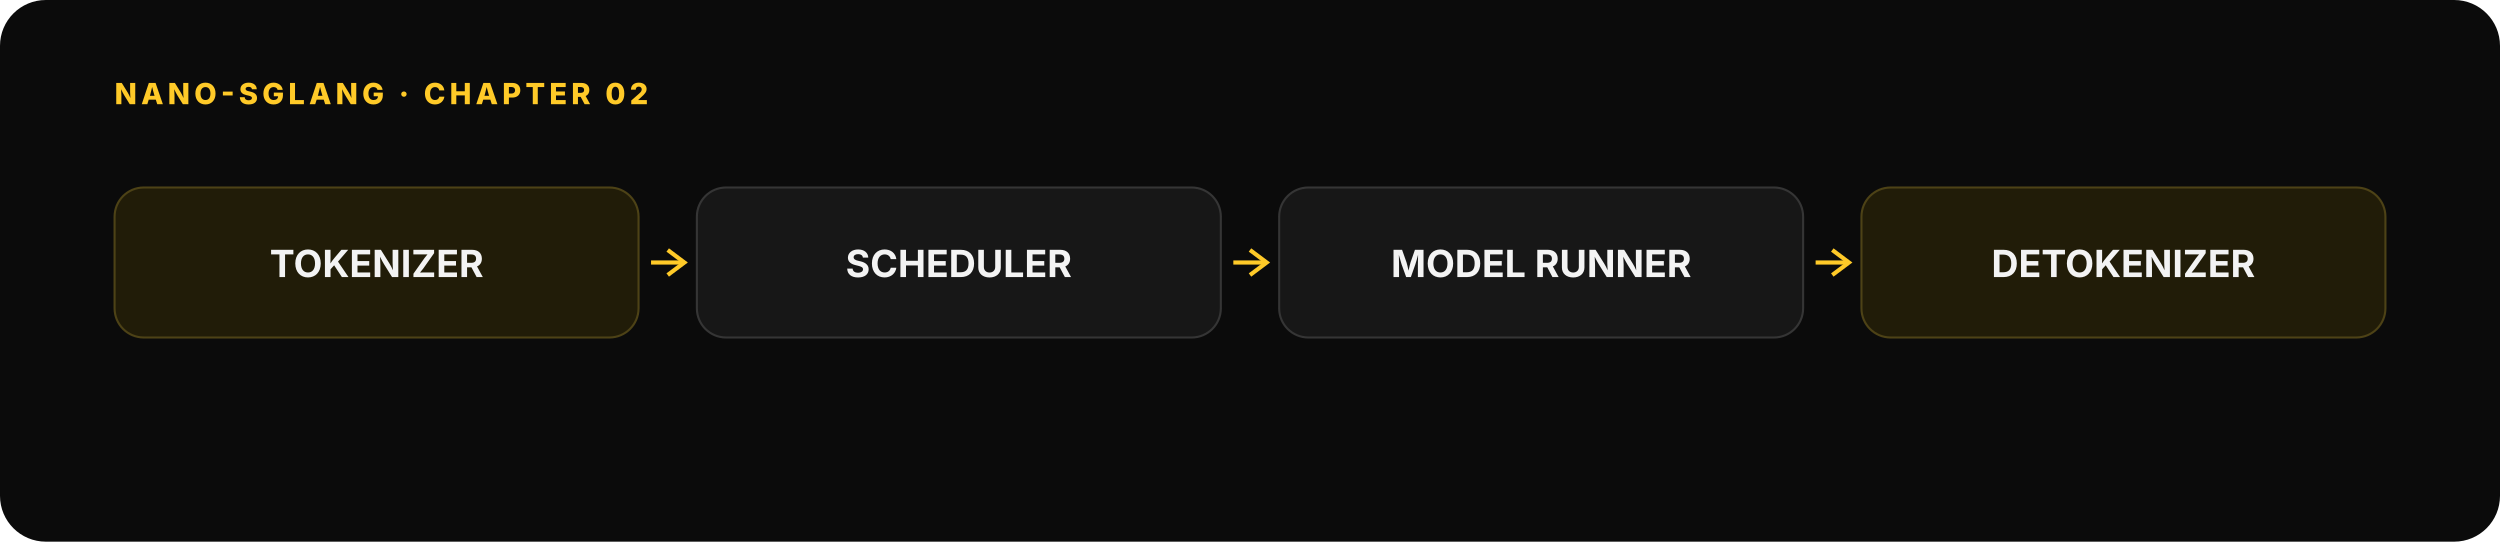
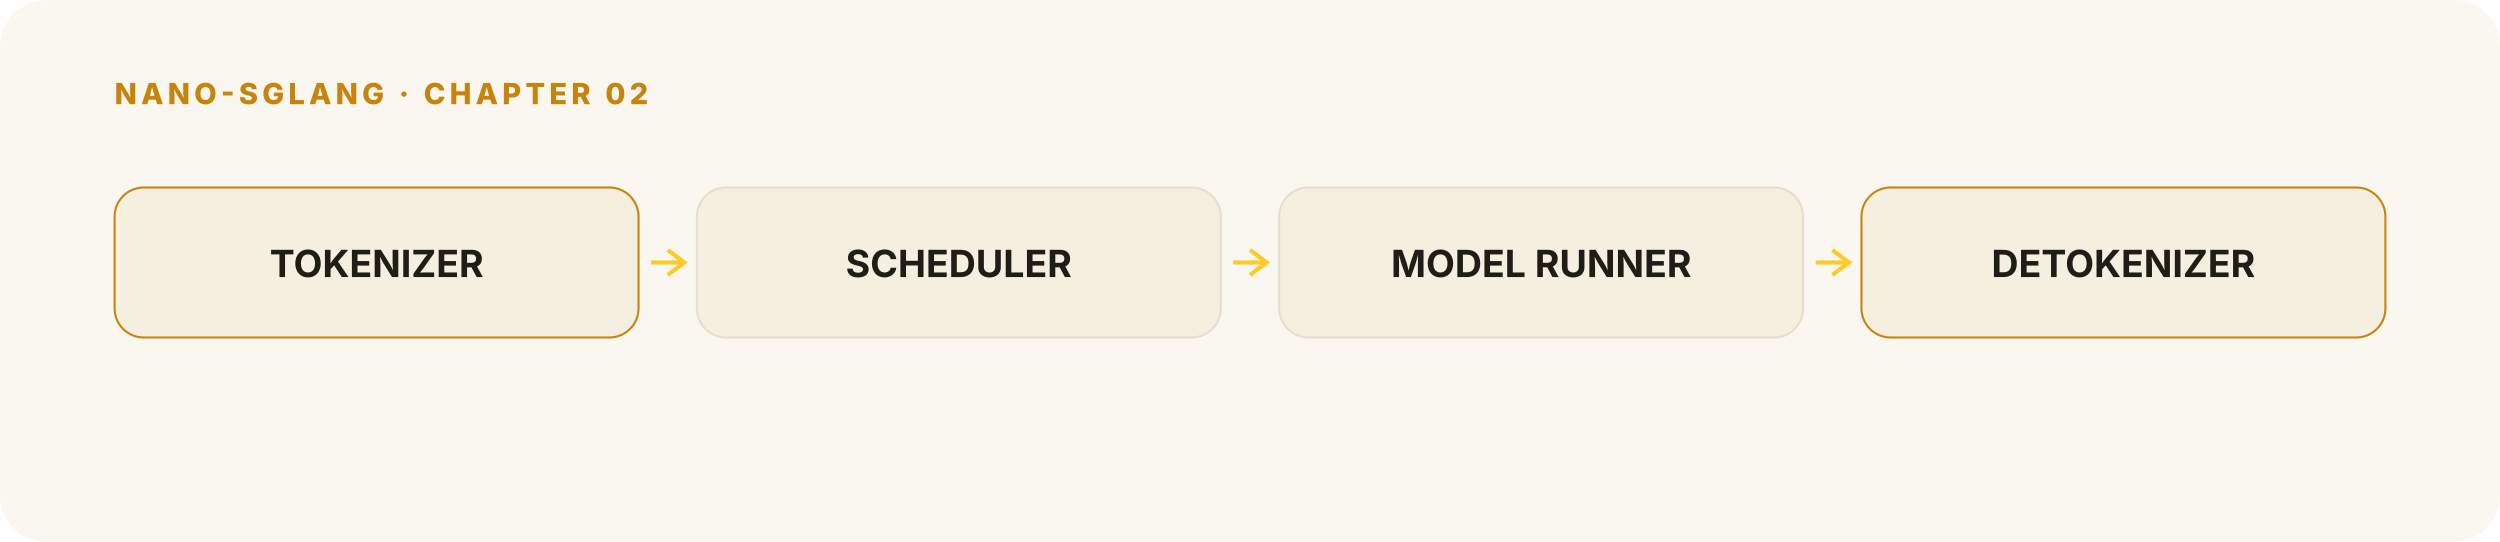
<svg xmlns="http://www.w3.org/2000/svg" viewBox="0 0 1200 260" role="img">
-   <rect width="100%" height="100%" rx="22" fill="#0b0b0b" />
-   <text x="55" y="50" fill="#ffca28" font-size="14" font-family="Inter,Arial,sans-serif" font-weight="800" letter-spacing="2">NANO-SGLANG · CHAPTER 02</text>
-   <rect x="55.0" y="90" width="251.5" height="72" rx="14" fill="#211c08" stroke="#4d4216" />
-   <text x="180.8" y="133" text-anchor="middle" fill="#f3f3f3" font-size="18" font-family="Inter,Arial,sans-serif" font-weight="700">TOKENIZER</text>
+   <rect width="100%" height="100%" rx="22" fill="#faf7f0" />
+   <text x="55" y="50" fill="#c7840c" font-size="14" font-family="Inter,Arial,sans-serif" font-weight="800" letter-spacing="2">NANO-SGLANG · CHAPTER 02</text>
+   <rect x="55.0" y="90" width="251.5" height="72" rx="14" fill="#f5efe0" stroke="#c7840c" />
+   <text x="180.8" y="133" text-anchor="middle" fill="#1f1d17" font-size="18" font-family="Inter,Arial,sans-serif" font-weight="700">TOKENIZER</text>
  <path d="M312.5 126 H328.5" stroke="#ffca28" stroke-width="2" />
  <path d="M320.5 120 L328.5 126 L320.5 132" fill="none" stroke="#ffca28" stroke-width="2" />
-   <rect x="334.5" y="90" width="251.5" height="72" rx="14" fill="#171717" stroke="#353535" />
-   <text x="460.2" y="133" text-anchor="middle" fill="#f3f3f3" font-size="18" font-family="Inter,Arial,sans-serif" font-weight="700">SCHEDULER</text>
+   <rect x="334.5" y="90" width="251.5" height="72" rx="14" fill="#f5efe0" stroke="#e5dece" />
+   <text x="460.2" y="133" text-anchor="middle" fill="#1f1d17" font-size="18" font-family="Inter,Arial,sans-serif" font-weight="700">SCHEDULER</text>
  <path d="M592.0 126 H608.0" stroke="#ffca28" stroke-width="2" />
  <path d="M600.0 120 L608.0 126 L600.0 132" fill="none" stroke="#ffca28" stroke-width="2" />
-   <rect x="614.0" y="90" width="251.5" height="72" rx="14" fill="#171717" stroke="#353535" />
-   <text x="739.8" y="133" text-anchor="middle" fill="#f3f3f3" font-size="18" font-family="Inter,Arial,sans-serif" font-weight="700">MODEL RUNNER</text>
+   <rect x="614.0" y="90" width="251.5" height="72" rx="14" fill="#f5efe0" stroke="#e5dece" />
+   <text x="739.8" y="133" text-anchor="middle" fill="#1f1d17" font-size="18" font-family="Inter,Arial,sans-serif" font-weight="700">MODEL RUNNER</text>
  <path d="M871.5 126 H887.5" stroke="#ffca28" stroke-width="2" />
  <path d="M879.5 120 L887.5 126 L879.5 132" fill="none" stroke="#ffca28" stroke-width="2" />
-   <rect x="893.5" y="90" width="251.5" height="72" rx="14" fill="#211c08" stroke="#4d4216" />
-   <text x="1019.2" y="133" text-anchor="middle" fill="#f3f3f3" font-size="18" font-family="Inter,Arial,sans-serif" font-weight="700">DETOKENIZER</text>
+   <rect x="893.5" y="90" width="251.5" height="72" rx="14" fill="#f5efe0" stroke="#c7840c" />
+   <text x="1019.2" y="133" text-anchor="middle" fill="#1f1d17" font-size="18" font-family="Inter,Arial,sans-serif" font-weight="700">DETOKENIZER</text>
</svg>
